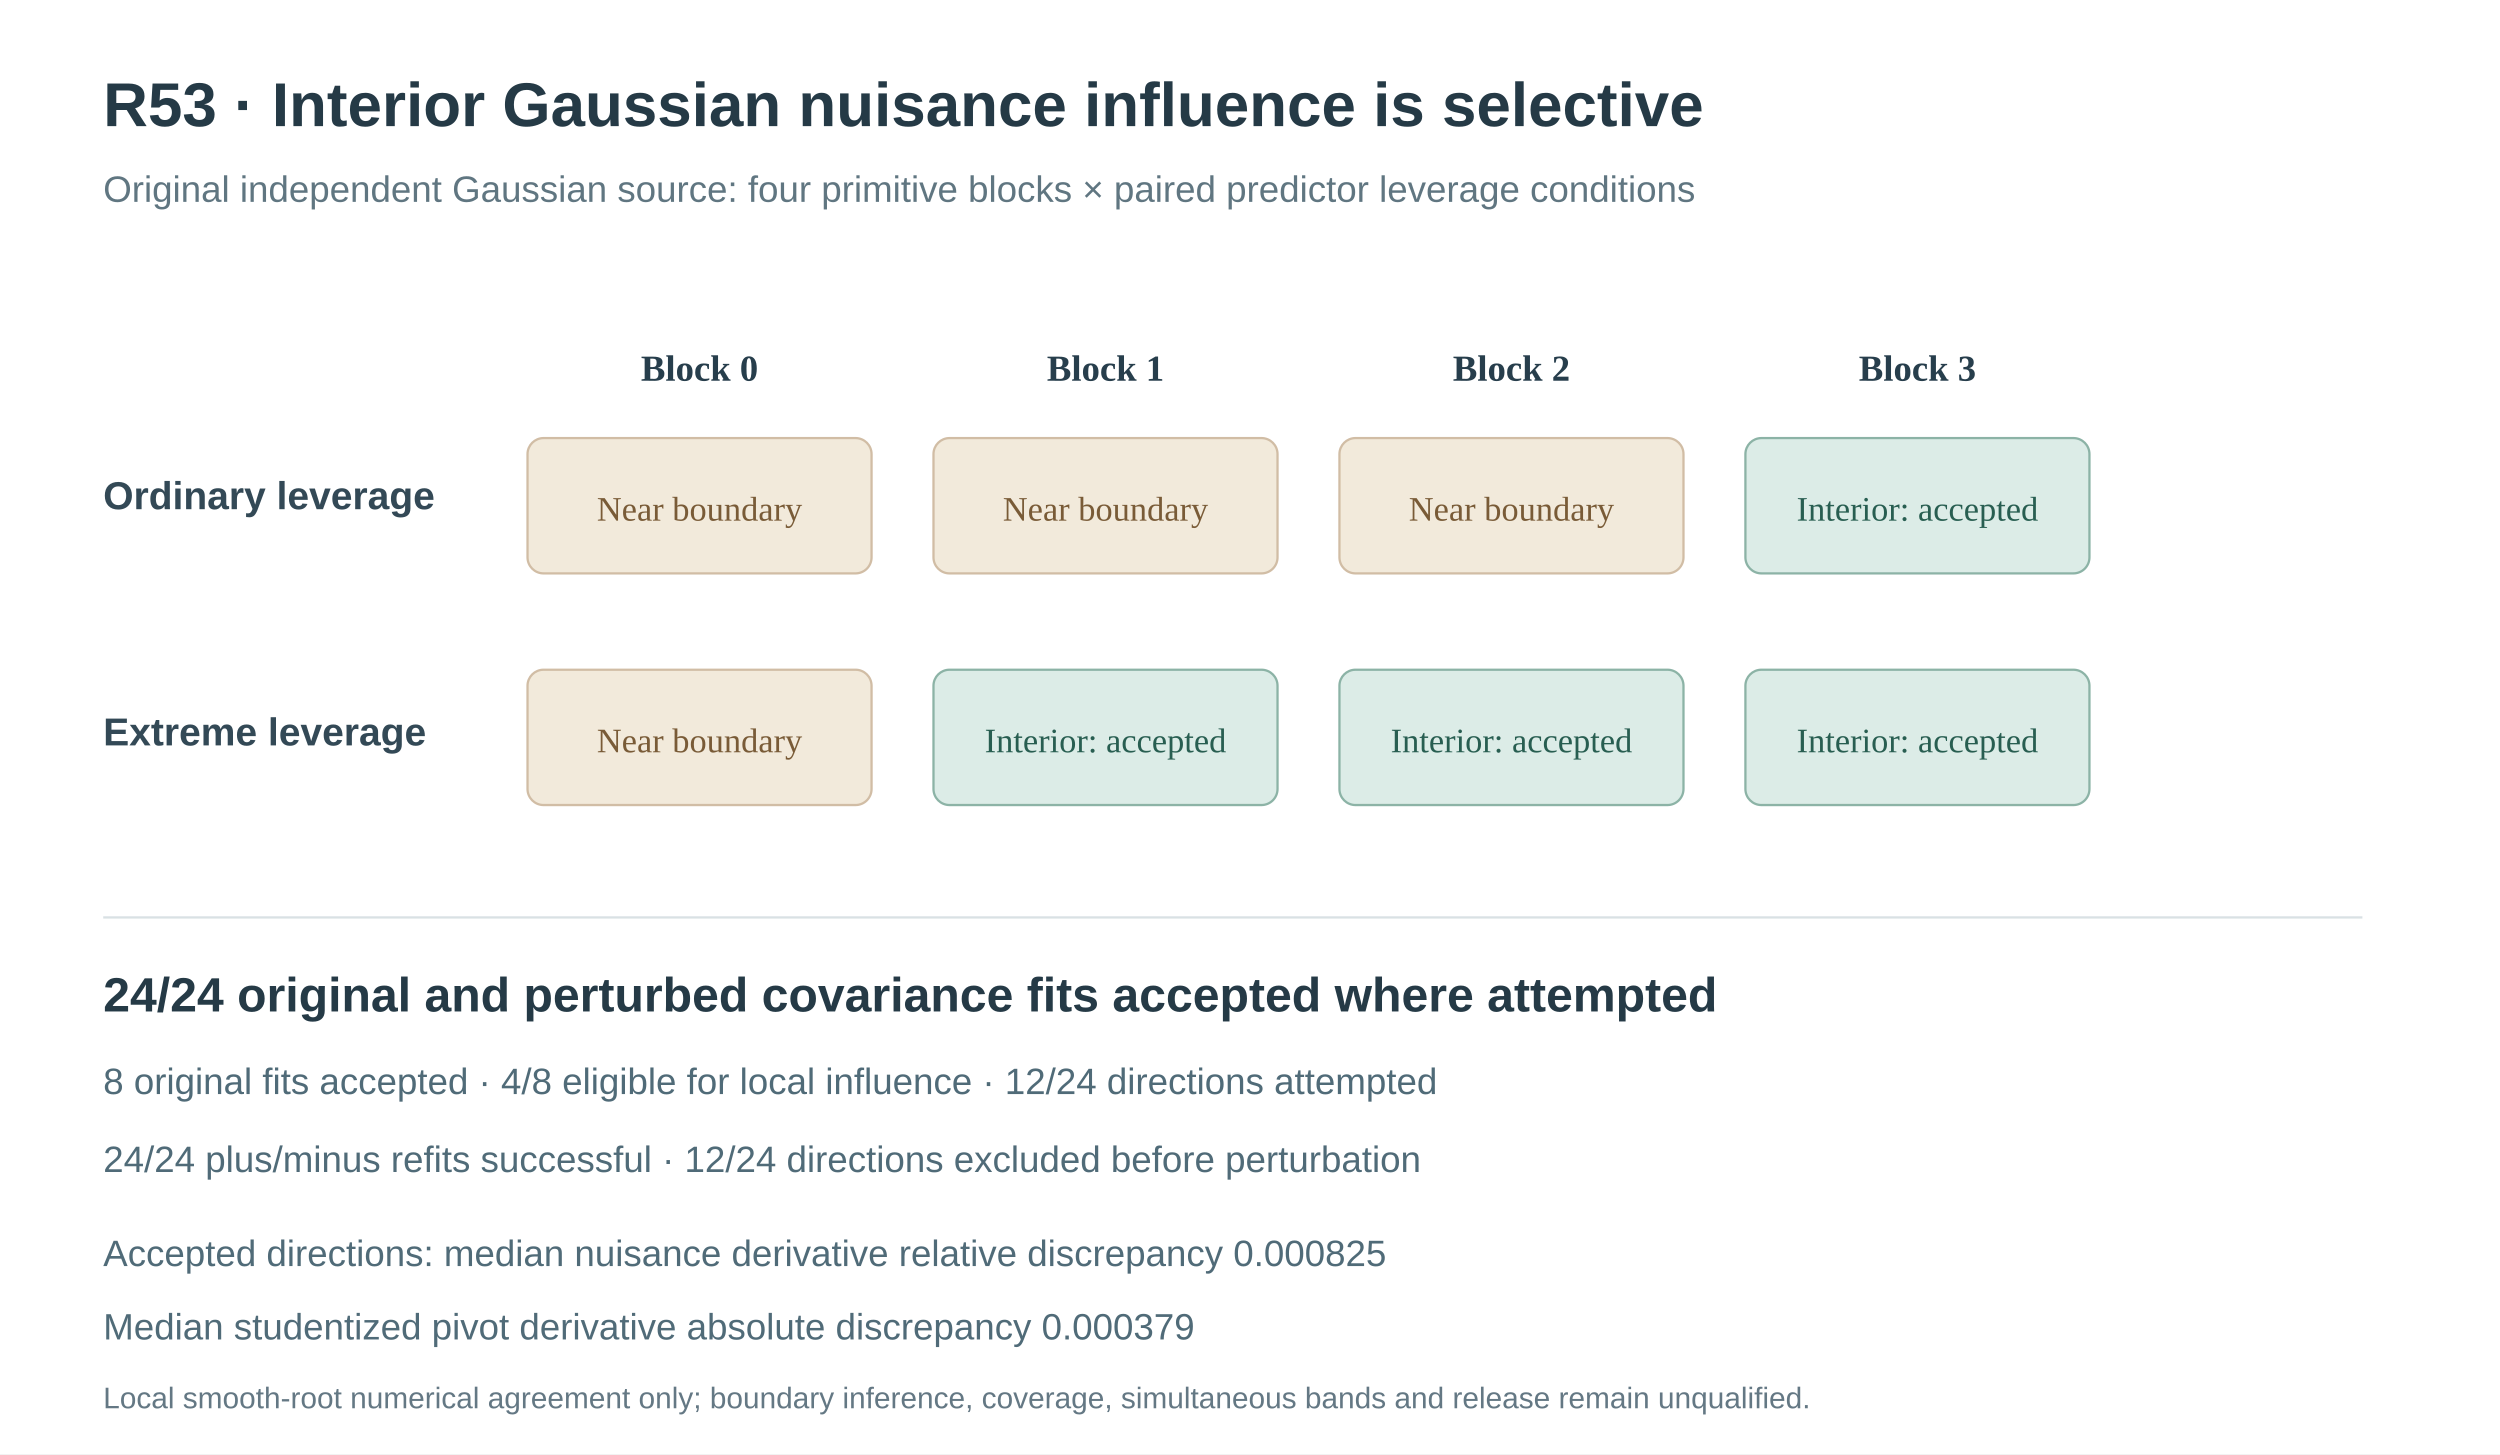
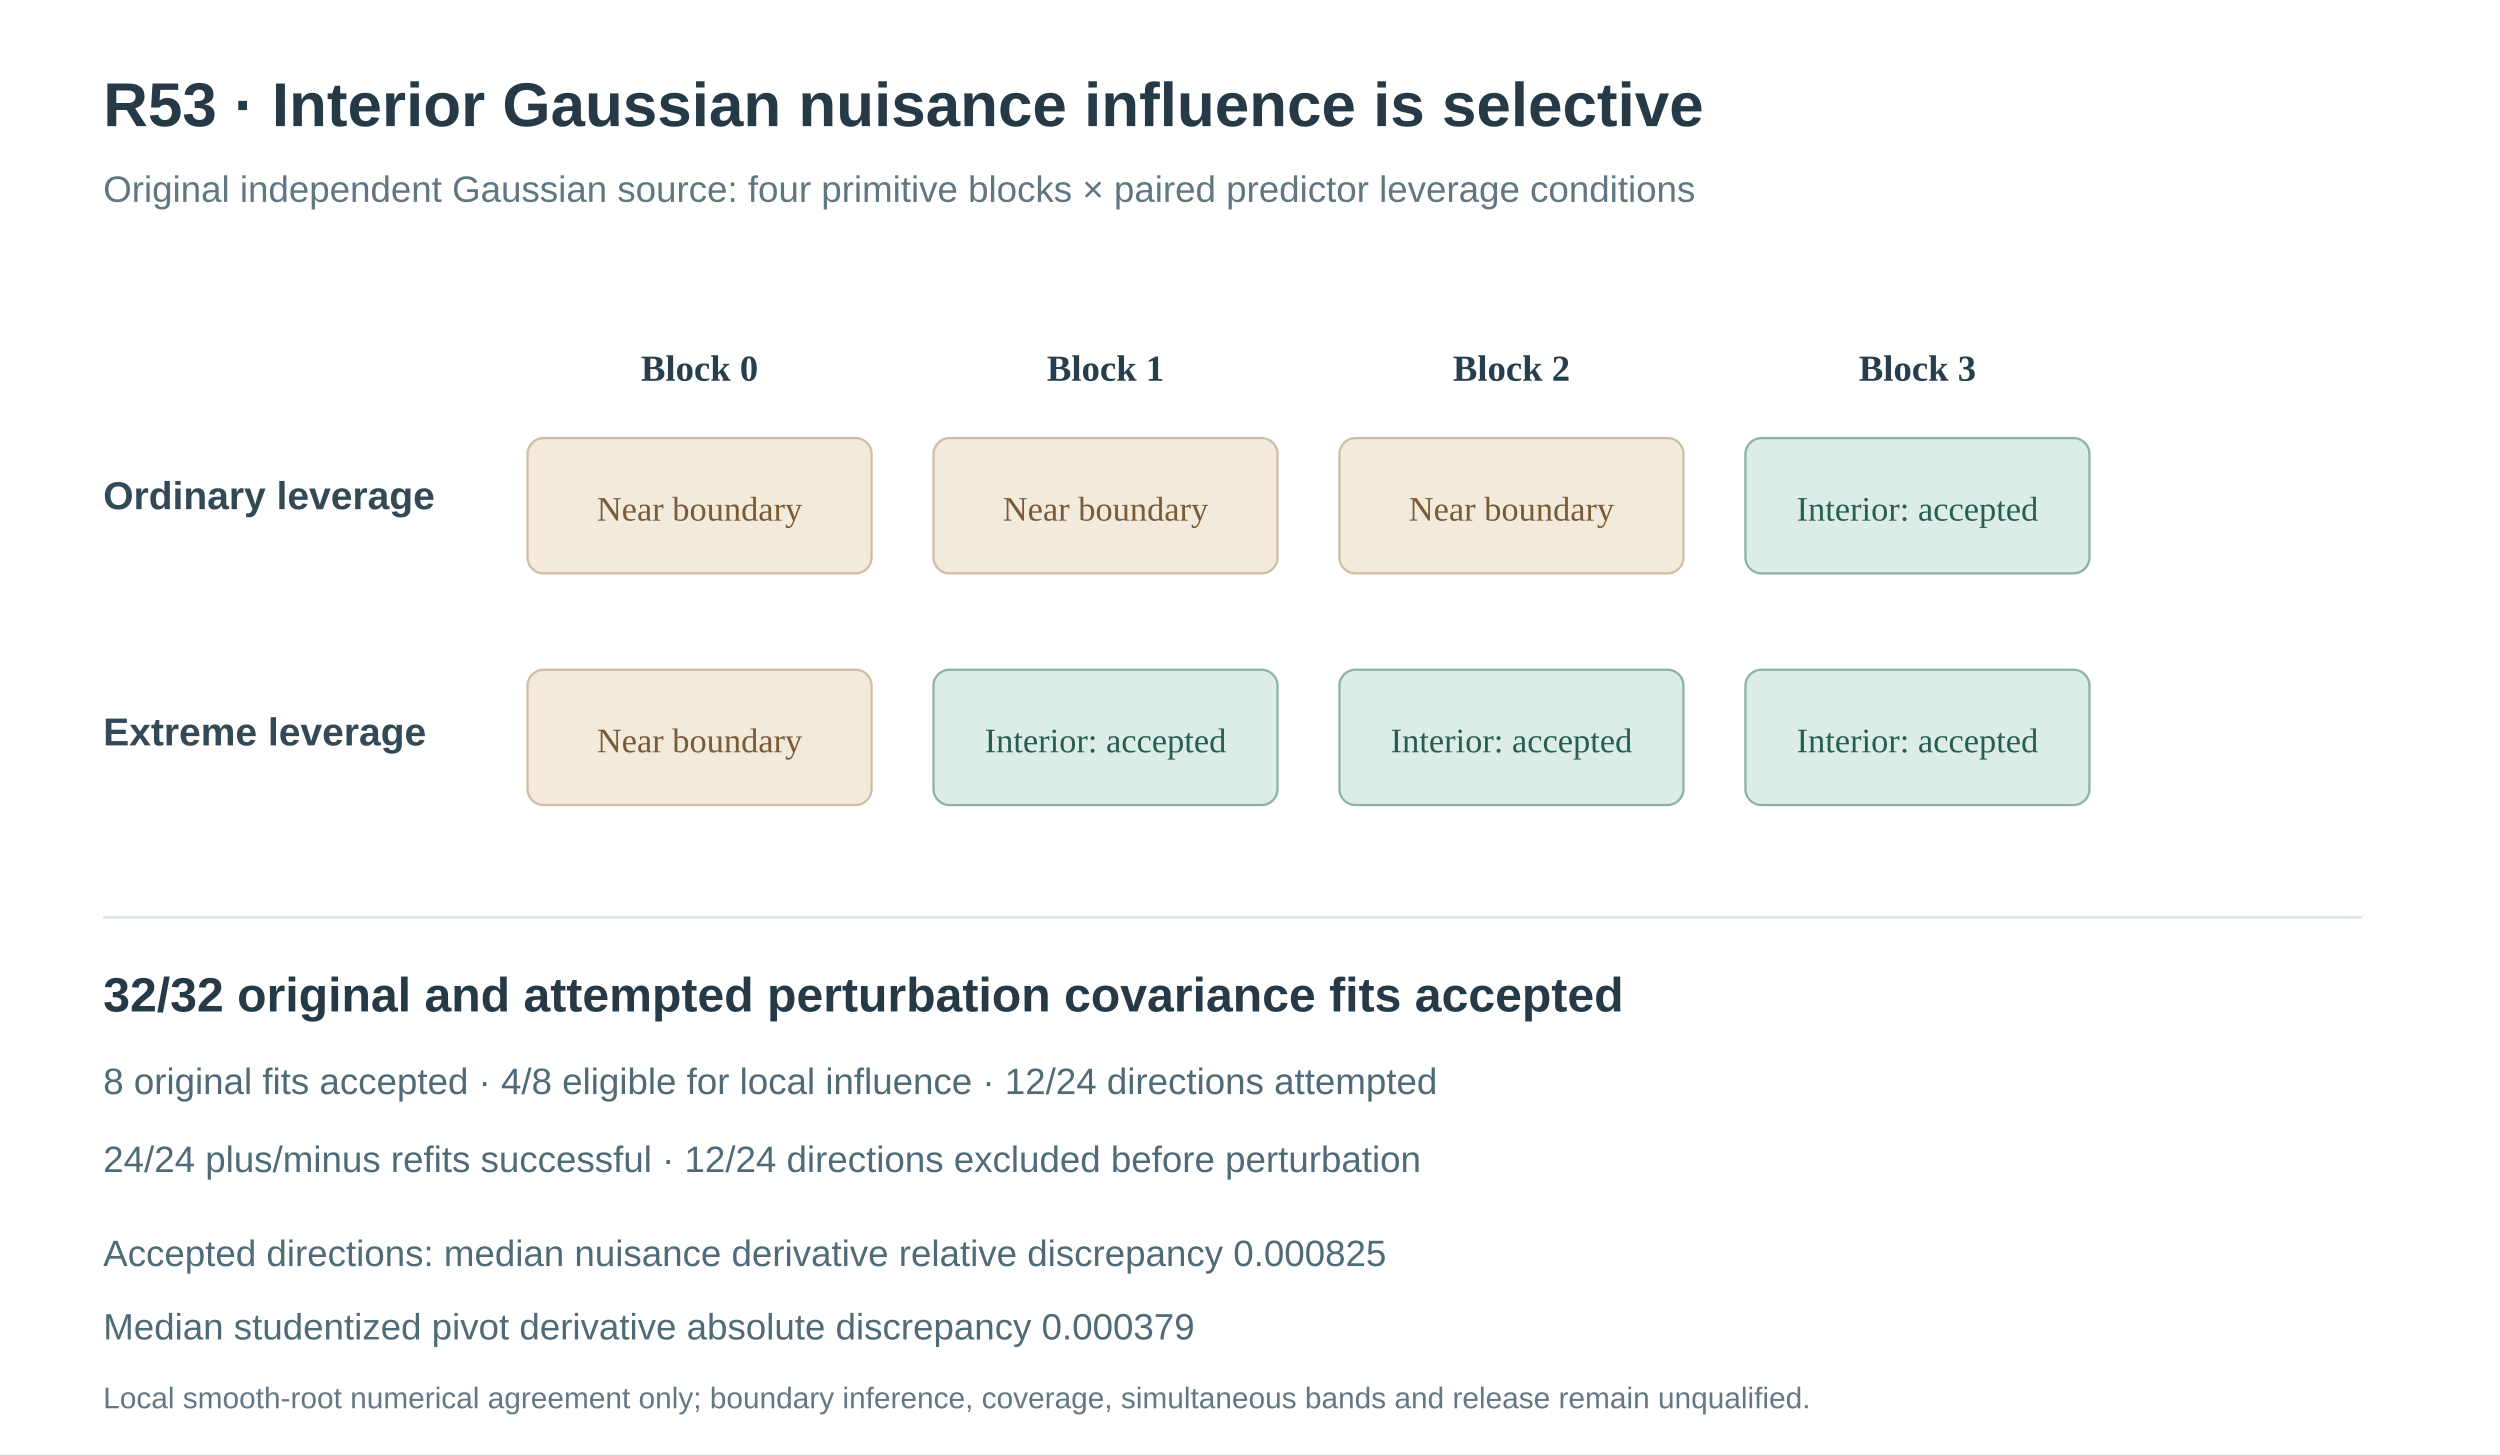
<svg xmlns="http://www.w3.org/2000/svg" width="1090" height="634" viewBox="0 0 1090 634" role="img" aria-labelledby="tt dd">
  <rect width="1090" height="634" fill="white" />
  <text x="45" y="55" font-family="Arial,sans-serif" font-size="27" font-weight="700" fill="#253a46">R53 · Interior Gaussian nuisance influence is selective</text>
  <text x="45" y="88" font-family="Arial,sans-serif" font-size="16" fill="#607681">Original independent Gaussian source: four primitive blocks × paired predictor leverage conditions</text>
  <text x="45" y="222" font-family="Arial,sans-serif" font-size="17" font-weight="600" fill="#334956">Ordinary leverage</text>
  <text x="45" y="325" font-family="Arial,sans-serif" font-size="17" font-weight="600" fill="#334956">Extreme leverage</text>
  <text x="305" y="166" text-anchor="middle" font-size="16" font-weight="700" fill="#273e4c">Block 0</text>
  <rect x="230" y="191" rx="7" width="150" height="59" fill="#f2eadb" stroke="#d1bda5" />
  <text x="305" y="227" text-anchor="middle" font-size="15" fill="#795b37">Near boundary</text>
  <rect x="230" y="292" rx="7" width="150" height="59" fill="#f2eadb" stroke="#d1bda5" />
  <text x="305" y="328" text-anchor="middle" font-size="15" fill="#795b37">Near boundary</text>
  <text x="482" y="166" text-anchor="middle" font-size="16" font-weight="700" fill="#273e4c">Block 1</text>
  <rect x="407" y="191" rx="7" width="150" height="59" fill="#f2eadb" stroke="#d1bda5" />
  <text x="482" y="227" text-anchor="middle" font-size="15" fill="#795b37">Near boundary</text>
  <rect x="407" y="292" rx="7" width="150" height="59" fill="#dcece7" stroke="#8cb3a6" />
  <text x="482" y="328" text-anchor="middle" font-size="15" fill="#285e51">Interior: accepted</text>
  <text x="659" y="166" text-anchor="middle" font-size="16" font-weight="700" fill="#273e4c">Block 2</text>
  <rect x="584" y="191" rx="7" width="150" height="59" fill="#f2eadb" stroke="#d1bda5" />
  <text x="659" y="227" text-anchor="middle" font-size="15" fill="#795b37">Near boundary</text>
  <rect x="584" y="292" rx="7" width="150" height="59" fill="#dcece7" stroke="#8cb3a6" />
  <text x="659" y="328" text-anchor="middle" font-size="15" fill="#285e51">Interior: accepted</text>
  <text x="836" y="166" text-anchor="middle" font-size="16" font-weight="700" fill="#273e4c">Block 3</text>
  <rect x="761" y="191" rx="7" width="150" height="59" fill="#dcece7" stroke="#8cb3a6" />
  <text x="836" y="227" text-anchor="middle" font-size="15" fill="#285e51">Interior: accepted</text>
  <rect x="761" y="292" rx="7" width="150" height="59" fill="#dcece7" stroke="#8cb3a6" />
  <text x="836" y="328" text-anchor="middle" font-size="15" fill="#285e51">Interior: accepted</text>
  <line x1="45" y1="400" x2="1030" y2="400" stroke="#d9e1e4" />
-   <text x="45" y="441" font-family="Arial,sans-serif" font-size="21" font-weight="700" fill="#253a46">24/24 original and perturbed covariance fits accepted where attempted</text>
+   <text x="45" y="441" font-family="Arial,sans-serif" font-size="21" font-weight="700" fill="#253a46">32/32 original and attempted perturbation covariance fits accepted</text>
  <text x="45" y="477" font-family="Arial,sans-serif" font-size="16" fill="#506b78">8 original fits accepted · 4/8 eligible for local influence · 12/24 directions attempted</text>
  <text x="45" y="511" font-family="Arial,sans-serif" font-size="16" fill="#506b78">24/24 plus/minus refits successful · 12/24 directions excluded before perturbation</text>
  <text x="45" y="552" font-family="Arial,sans-serif" font-size="16" fill="#506b78">Accepted directions: median nuisance derivative relative discrepancy 0.000825</text>
  <text x="45" y="584" font-family="Arial,sans-serif" font-size="16" fill="#506b78">Median studentized pivot derivative absolute discrepancy 0.000379</text>
  <text x="45" y="614" font-family="Arial,sans-serif" font-size="13" fill="#647884">Local smooth-root numerical agreement only; boundary inference, coverage, simultaneous bands and release remain unqualified.</text>
</svg>
